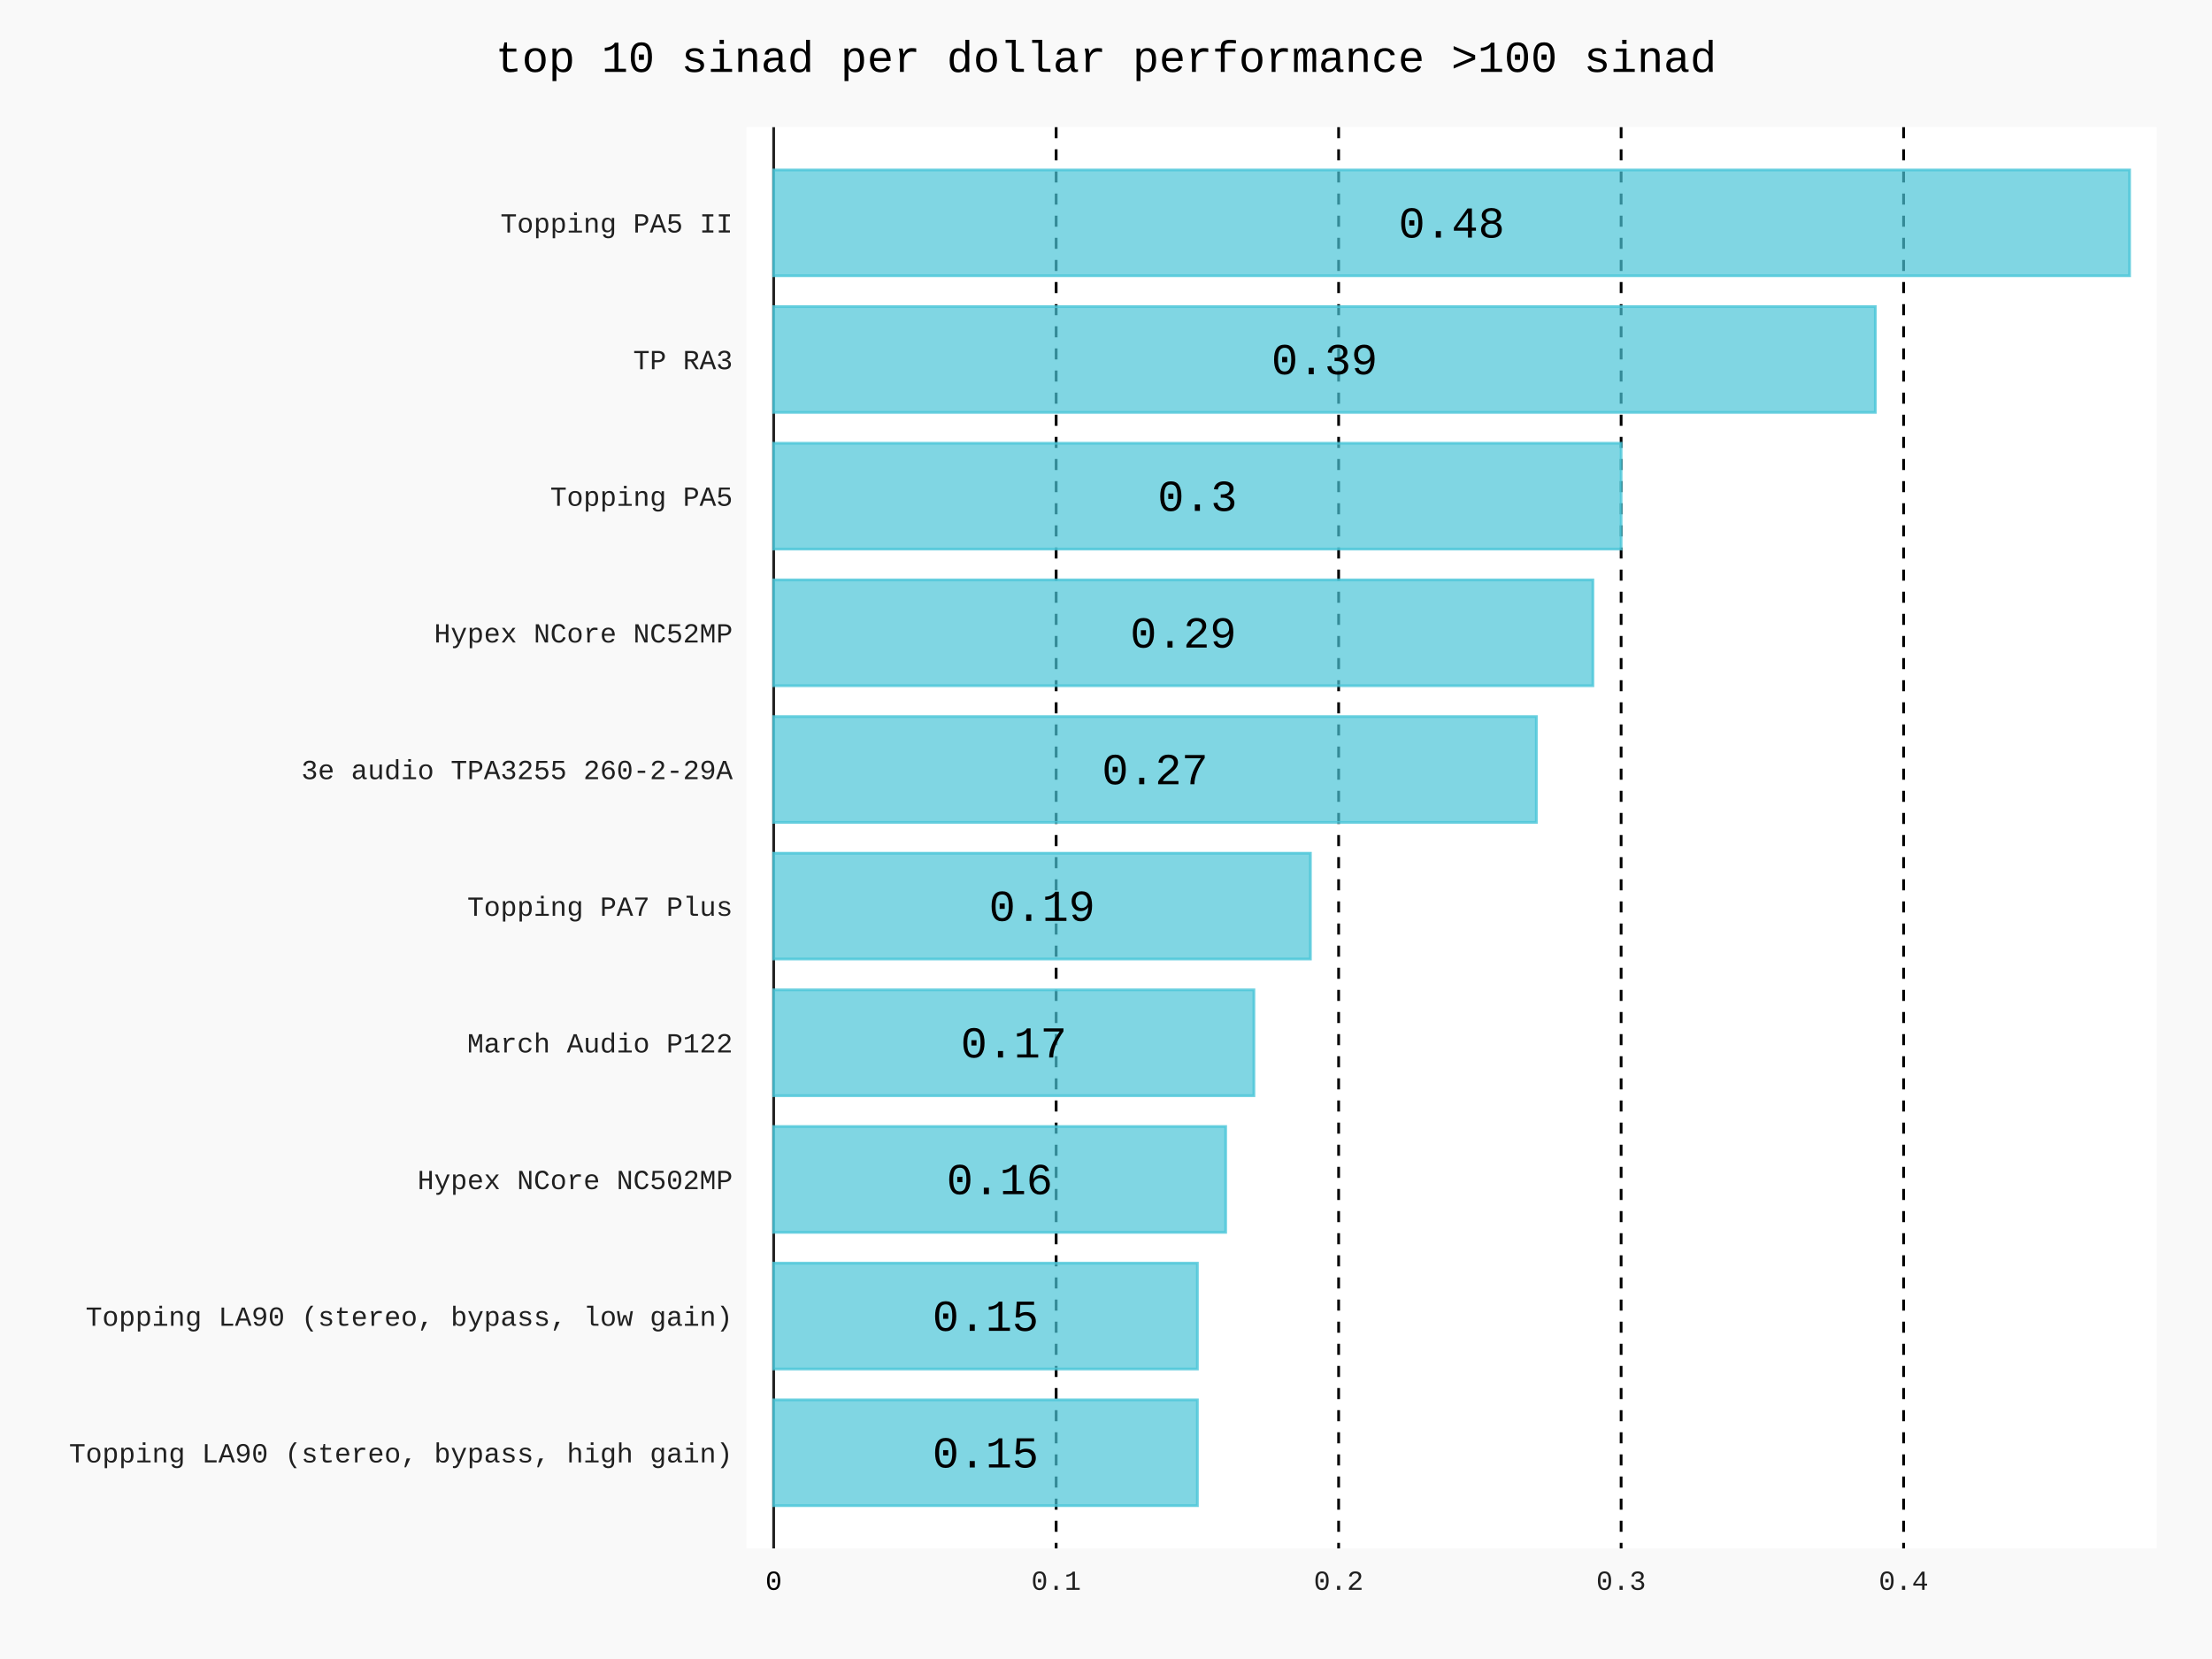
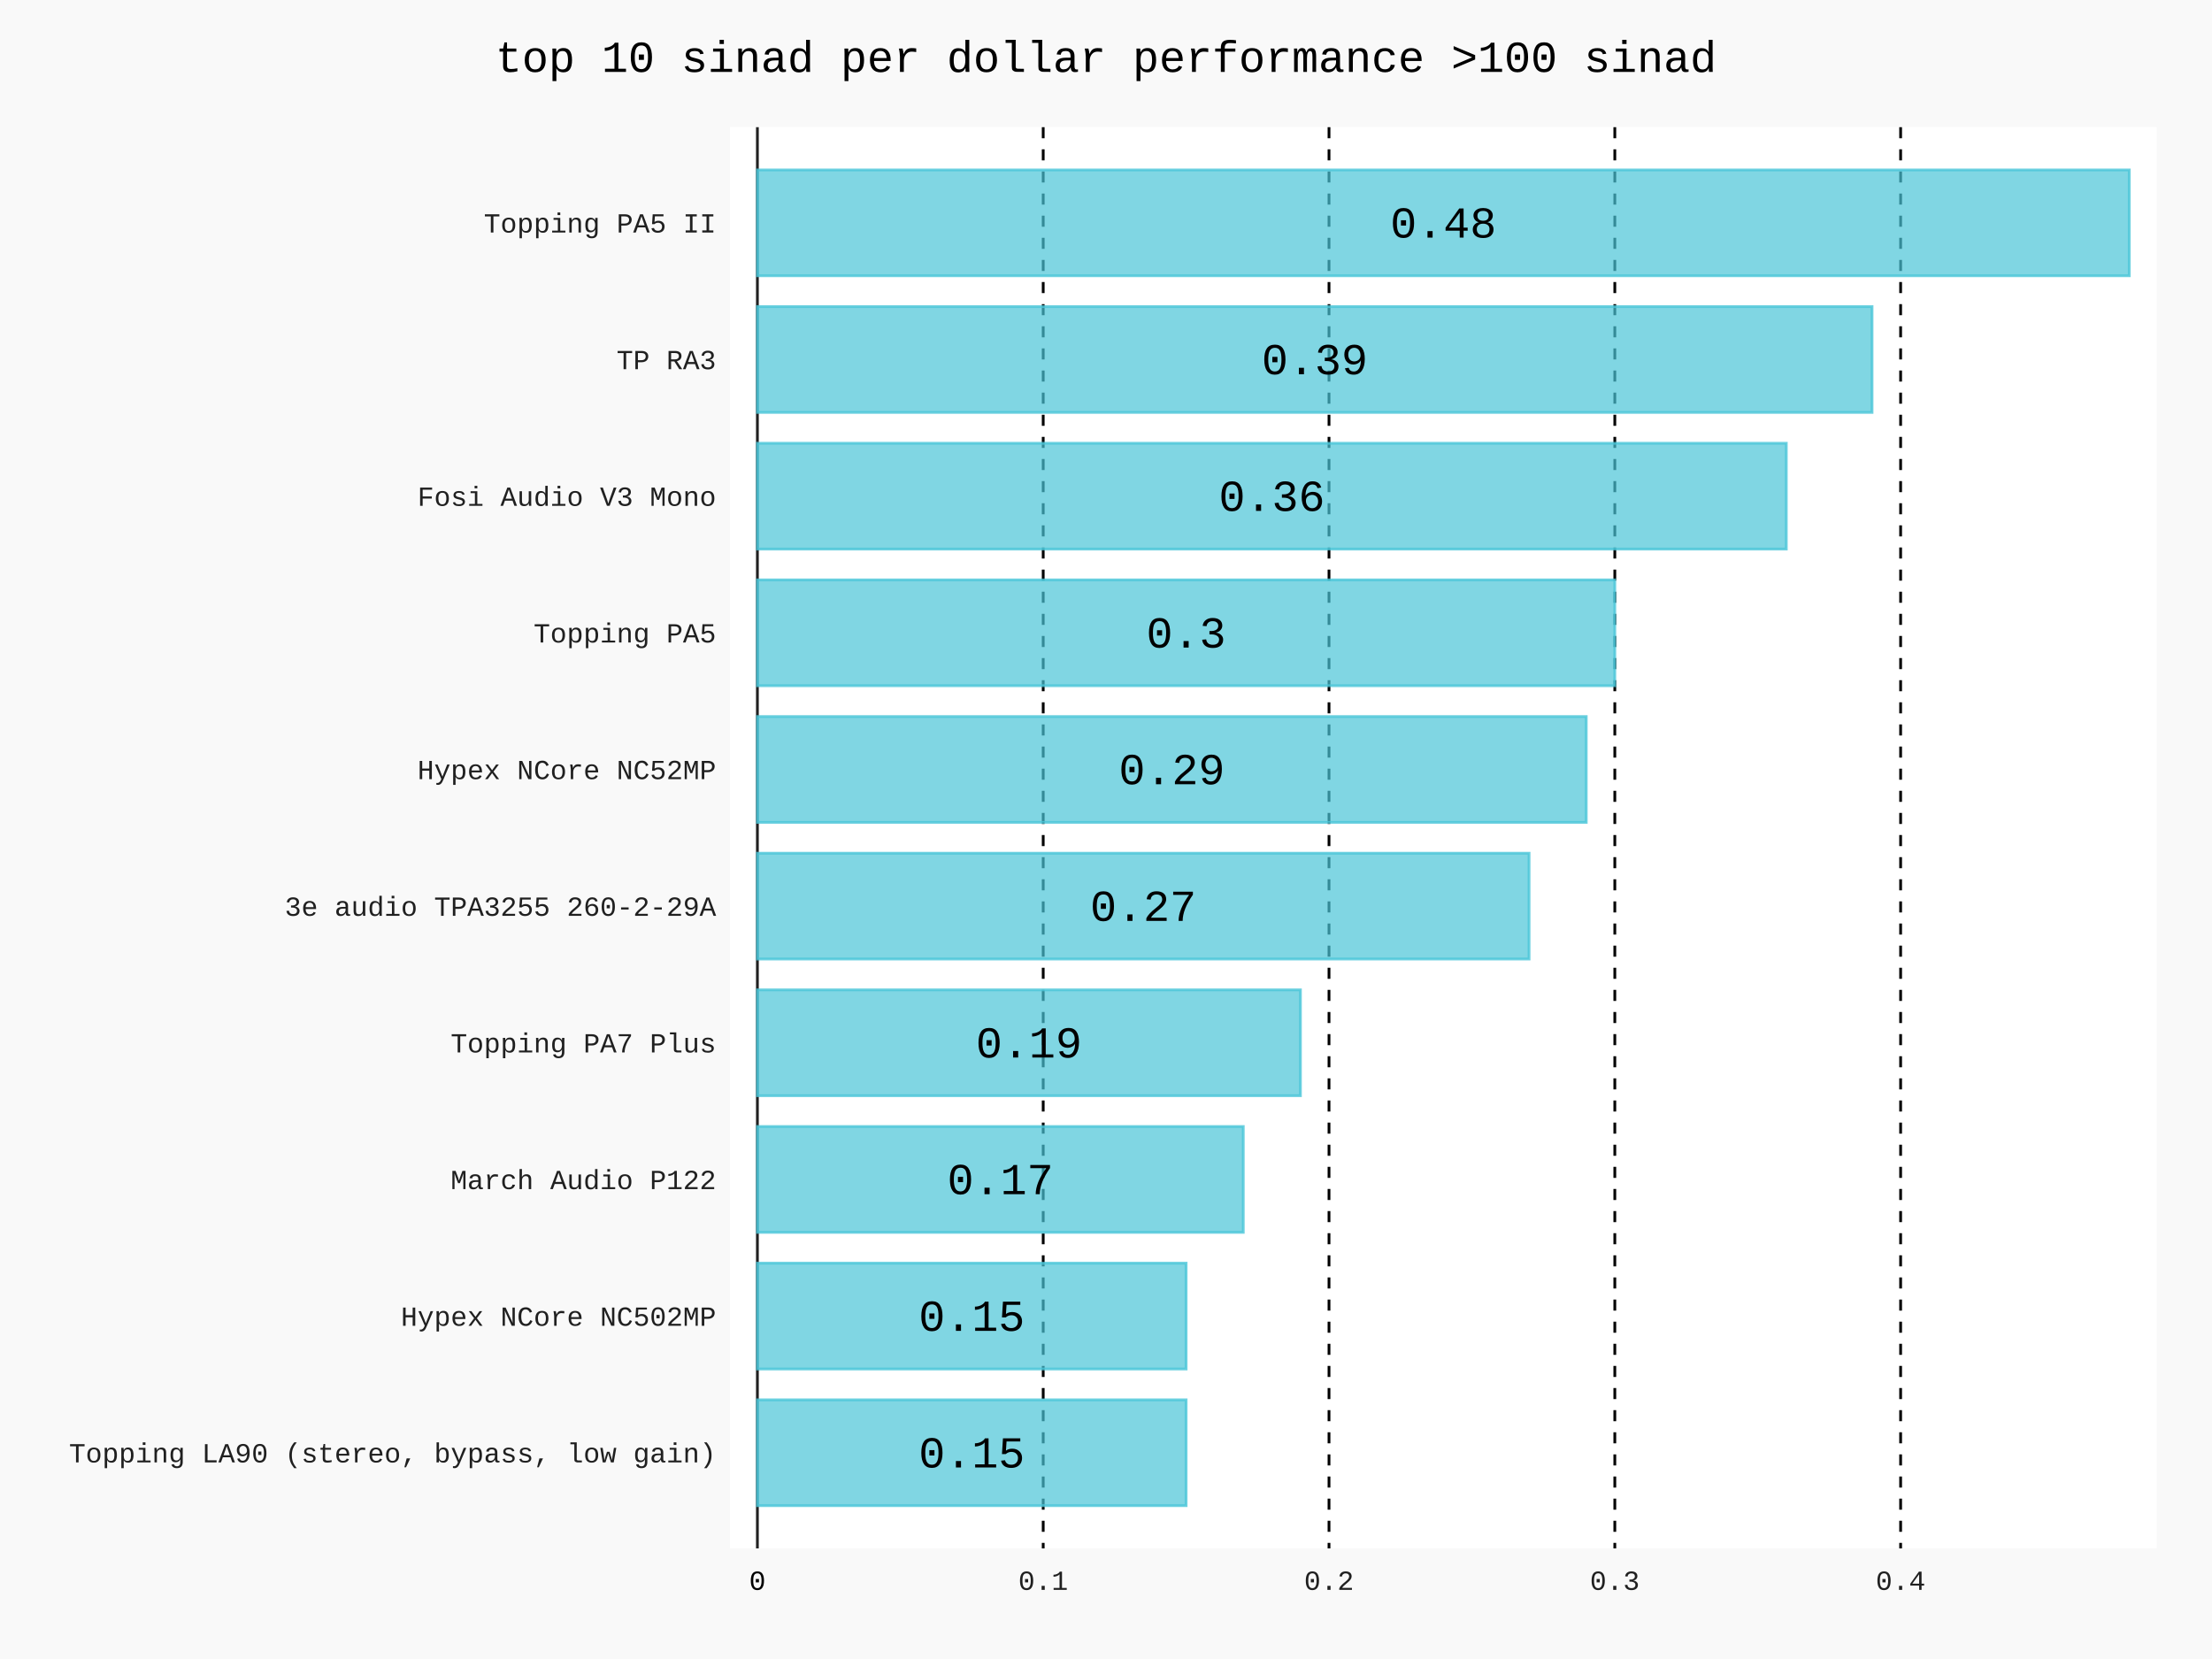
- <svg xmlns="http://www.w3.org/2000/svg" id="chart-605d14b0-ffd6-41cd-99b6-a928a4be88fc" class="pygal-chart" viewBox="0 0 800 600">
+ <svg xmlns="http://www.w3.org/2000/svg" id="chart-9cc423f4-b45d-4455-bd55-ae3e6cb70715" class="pygal-chart" viewBox="0 0 800 600">
  <defs>
-     <style type="text/css">#chart-605d14b0-ffd6-41cd-99b6-a928a4be88fc{-webkit-user-select:none;-webkit-font-smoothing:antialiased;font-family:Consolas,"Liberation Mono",Menlo,Courier,monospace}#chart-605d14b0-ffd6-41cd-99b6-a928a4be88fc .title{font-family:Consolas,"Liberation Mono",Menlo,Courier,monospace;font-size:16px}#chart-605d14b0-ffd6-41cd-99b6-a928a4be88fc .legends .legend text{font-family:Consolas,"Liberation Mono",Menlo,Courier,monospace;font-size:14px}#chart-605d14b0-ffd6-41cd-99b6-a928a4be88fc .axis text{font-family:Consolas,"Liberation Mono",Menlo,Courier,monospace;font-size:10px}#chart-605d14b0-ffd6-41cd-99b6-a928a4be88fc .axis text.major{font-family:Consolas,"Liberation Mono",Menlo,Courier,monospace;font-size:10px}#chart-605d14b0-ffd6-41cd-99b6-a928a4be88fc .text-overlay text.value{font-family:Consolas,"Liberation Mono",Menlo,Courier,monospace;font-size:16px}#chart-605d14b0-ffd6-41cd-99b6-a928a4be88fc .text-overlay text.label{font-family:Consolas,"Liberation Mono",Menlo,Courier,monospace;font-size:10px}#chart-605d14b0-ffd6-41cd-99b6-a928a4be88fc .tooltip{font-family:Consolas,"Liberation Mono",Menlo,Courier,monospace;font-size:14px}#chart-605d14b0-ffd6-41cd-99b6-a928a4be88fc text.no_data{font-family:Consolas,"Liberation Mono",Menlo,Courier,monospace;font-size:64px}
- #chart-605d14b0-ffd6-41cd-99b6-a928a4be88fc{background-color:rgba(249,249,249,1)}#chart-605d14b0-ffd6-41cd-99b6-a928a4be88fc path,#chart-605d14b0-ffd6-41cd-99b6-a928a4be88fc line,#chart-605d14b0-ffd6-41cd-99b6-a928a4be88fc rect,#chart-605d14b0-ffd6-41cd-99b6-a928a4be88fc circle{-webkit-transition:150ms;-moz-transition:150ms;transition:150ms}#chart-605d14b0-ffd6-41cd-99b6-a928a4be88fc .graph &gt; .background{fill:rgba(249,249,249,1)}#chart-605d14b0-ffd6-41cd-99b6-a928a4be88fc .plot &gt; .background{fill:rgba(255,255,255,1)}#chart-605d14b0-ffd6-41cd-99b6-a928a4be88fc .graph{fill:rgba(0,0,0,.87)}#chart-605d14b0-ffd6-41cd-99b6-a928a4be88fc text.no_data{fill:rgba(0,0,0,1)}#chart-605d14b0-ffd6-41cd-99b6-a928a4be88fc .title{fill:rgba(0,0,0,1)}#chart-605d14b0-ffd6-41cd-99b6-a928a4be88fc .legends .legend text{fill:rgba(0,0,0,.87)}#chart-605d14b0-ffd6-41cd-99b6-a928a4be88fc .legends .legend:hover text{fill:rgba(0,0,0,1)}#chart-605d14b0-ffd6-41cd-99b6-a928a4be88fc .axis .line{stroke:rgba(0,0,0,1)}#chart-605d14b0-ffd6-41cd-99b6-a928a4be88fc .axis .guide.line{stroke:rgba(0,0,0,.54)}#chart-605d14b0-ffd6-41cd-99b6-a928a4be88fc .axis .major.line{stroke:rgba(0,0,0,.87)}#chart-605d14b0-ffd6-41cd-99b6-a928a4be88fc .axis text.major{fill:rgba(0,0,0,1)}#chart-605d14b0-ffd6-41cd-99b6-a928a4be88fc .axis.y .guides:hover .guide.line,#chart-605d14b0-ffd6-41cd-99b6-a928a4be88fc .line-graph .axis.x .guides:hover .guide.line,#chart-605d14b0-ffd6-41cd-99b6-a928a4be88fc .stackedline-graph .axis.x .guides:hover .guide.line,#chart-605d14b0-ffd6-41cd-99b6-a928a4be88fc .xy-graph .axis.x .guides:hover .guide.line{stroke:rgba(0,0,0,1)}#chart-605d14b0-ffd6-41cd-99b6-a928a4be88fc .axis .guides:hover text{fill:rgba(0,0,0,1)}#chart-605d14b0-ffd6-41cd-99b6-a928a4be88fc .reactive{fill-opacity:.7;stroke-opacity:.8;stroke-width:1}#chart-605d14b0-ffd6-41cd-99b6-a928a4be88fc .ci{stroke:rgba(0,0,0,.87)}#chart-605d14b0-ffd6-41cd-99b6-a928a4be88fc .reactive.active,#chart-605d14b0-ffd6-41cd-99b6-a928a4be88fc .active .reactive{fill-opacity:.8;stroke-opacity:.9;stroke-width:4}#chart-605d14b0-ffd6-41cd-99b6-a928a4be88fc .ci .reactive.active{stroke-width:1.5}#chart-605d14b0-ffd6-41cd-99b6-a928a4be88fc .series text{fill:rgba(0,0,0,1)}#chart-605d14b0-ffd6-41cd-99b6-a928a4be88fc .tooltip rect{fill:rgba(255,255,255,1);stroke:rgba(0,0,0,1);-webkit-transition:opacity 150ms;-moz-transition:opacity 150ms;transition:opacity 150ms}#chart-605d14b0-ffd6-41cd-99b6-a928a4be88fc .tooltip .label{fill:rgba(0,0,0,.87)}#chart-605d14b0-ffd6-41cd-99b6-a928a4be88fc .tooltip .label{fill:rgba(0,0,0,.87)}#chart-605d14b0-ffd6-41cd-99b6-a928a4be88fc .tooltip .legend{font-size:.8em;fill:rgba(0,0,0,.54)}#chart-605d14b0-ffd6-41cd-99b6-a928a4be88fc .tooltip .x_label{font-size:.6em;fill:rgba(0,0,0,1)}#chart-605d14b0-ffd6-41cd-99b6-a928a4be88fc .tooltip .xlink{font-size:.5em;text-decoration:underline}#chart-605d14b0-ffd6-41cd-99b6-a928a4be88fc .tooltip .value{font-size:1.5em}#chart-605d14b0-ffd6-41cd-99b6-a928a4be88fc .bound{font-size:.5em}#chart-605d14b0-ffd6-41cd-99b6-a928a4be88fc .max-value{font-size:.75em;fill:rgba(0,0,0,.54)}#chart-605d14b0-ffd6-41cd-99b6-a928a4be88fc .map-element{fill:rgba(255,255,255,1);stroke:rgba(0,0,0,.54) !important}#chart-605d14b0-ffd6-41cd-99b6-a928a4be88fc .map-element .reactive{fill-opacity:inherit;stroke-opacity:inherit}#chart-605d14b0-ffd6-41cd-99b6-a928a4be88fc .color-0,#chart-605d14b0-ffd6-41cd-99b6-a928a4be88fc .color-0 a:visited{stroke:#4AC5D8;fill:#4AC5D8}#chart-605d14b0-ffd6-41cd-99b6-a928a4be88fc .text-overlay .color-0 text{fill:black}
- #chart-605d14b0-ffd6-41cd-99b6-a928a4be88fc text.no_data{text-anchor:middle}#chart-605d14b0-ffd6-41cd-99b6-a928a4be88fc .guide.line{fill:none}#chart-605d14b0-ffd6-41cd-99b6-a928a4be88fc .centered{text-anchor:middle}#chart-605d14b0-ffd6-41cd-99b6-a928a4be88fc .title{text-anchor:middle}#chart-605d14b0-ffd6-41cd-99b6-a928a4be88fc .legends .legend text{fill-opacity:1}#chart-605d14b0-ffd6-41cd-99b6-a928a4be88fc .axis.x text{text-anchor:middle}#chart-605d14b0-ffd6-41cd-99b6-a928a4be88fc .axis.x:not(.web) text[transform]{text-anchor:start}#chart-605d14b0-ffd6-41cd-99b6-a928a4be88fc .axis.x:not(.web) text[transform].backwards{text-anchor:end}#chart-605d14b0-ffd6-41cd-99b6-a928a4be88fc .axis.y text{text-anchor:end}#chart-605d14b0-ffd6-41cd-99b6-a928a4be88fc .axis.y text[transform].backwards{text-anchor:start}#chart-605d14b0-ffd6-41cd-99b6-a928a4be88fc .axis.y2 text{text-anchor:start}#chart-605d14b0-ffd6-41cd-99b6-a928a4be88fc .axis.y2 text[transform].backwards{text-anchor:end}#chart-605d14b0-ffd6-41cd-99b6-a928a4be88fc .axis .guide.line{stroke-dasharray:4,4;stroke:black}#chart-605d14b0-ffd6-41cd-99b6-a928a4be88fc .axis .major.guide.line{stroke-dasharray:6,6;stroke:black}#chart-605d14b0-ffd6-41cd-99b6-a928a4be88fc .horizontal .axis.y .guide.line,#chart-605d14b0-ffd6-41cd-99b6-a928a4be88fc .horizontal .axis.y2 .guide.line,#chart-605d14b0-ffd6-41cd-99b6-a928a4be88fc .vertical .axis.x .guide.line{opacity:0}#chart-605d14b0-ffd6-41cd-99b6-a928a4be88fc .horizontal .axis.always_show .guide.line,#chart-605d14b0-ffd6-41cd-99b6-a928a4be88fc .vertical .axis.always_show .guide.line{opacity:1 !important}#chart-605d14b0-ffd6-41cd-99b6-a928a4be88fc .axis.y .guides:hover .guide.line,#chart-605d14b0-ffd6-41cd-99b6-a928a4be88fc .axis.y2 .guides:hover .guide.line,#chart-605d14b0-ffd6-41cd-99b6-a928a4be88fc .axis.x .guides:hover .guide.line{opacity:1}#chart-605d14b0-ffd6-41cd-99b6-a928a4be88fc .axis .guides:hover text{opacity:1}#chart-605d14b0-ffd6-41cd-99b6-a928a4be88fc .nofill{fill:none}#chart-605d14b0-ffd6-41cd-99b6-a928a4be88fc .subtle-fill{fill-opacity:.2}#chart-605d14b0-ffd6-41cd-99b6-a928a4be88fc .dot{stroke-width:1px;fill-opacity:1;stroke-opacity:1}#chart-605d14b0-ffd6-41cd-99b6-a928a4be88fc .dot.active{stroke-width:5px}#chart-605d14b0-ffd6-41cd-99b6-a928a4be88fc .dot.negative{fill:transparent}#chart-605d14b0-ffd6-41cd-99b6-a928a4be88fc text,#chart-605d14b0-ffd6-41cd-99b6-a928a4be88fc tspan{stroke:none !important}#chart-605d14b0-ffd6-41cd-99b6-a928a4be88fc .series text.active{opacity:1}#chart-605d14b0-ffd6-41cd-99b6-a928a4be88fc .tooltip rect{fill-opacity:.95;stroke-width:.5}#chart-605d14b0-ffd6-41cd-99b6-a928a4be88fc .tooltip text{fill-opacity:1}#chart-605d14b0-ffd6-41cd-99b6-a928a4be88fc .showable{visibility:hidden}#chart-605d14b0-ffd6-41cd-99b6-a928a4be88fc .showable.shown{visibility:visible}#chart-605d14b0-ffd6-41cd-99b6-a928a4be88fc .gauge-background{fill:rgba(229,229,229,1);stroke:none}#chart-605d14b0-ffd6-41cd-99b6-a928a4be88fc .bg-lines{stroke:rgba(249,249,249,1);stroke-width:2px}</style>
+     <style type="text/css">#chart-9cc423f4-b45d-4455-bd55-ae3e6cb70715{-webkit-user-select:none;-webkit-font-smoothing:antialiased;font-family:Consolas,"Liberation Mono",Menlo,Courier,monospace}#chart-9cc423f4-b45d-4455-bd55-ae3e6cb70715 .title{font-family:Consolas,"Liberation Mono",Menlo,Courier,monospace;font-size:16px}#chart-9cc423f4-b45d-4455-bd55-ae3e6cb70715 .legends .legend text{font-family:Consolas,"Liberation Mono",Menlo,Courier,monospace;font-size:14px}#chart-9cc423f4-b45d-4455-bd55-ae3e6cb70715 .axis text{font-family:Consolas,"Liberation Mono",Menlo,Courier,monospace;font-size:10px}#chart-9cc423f4-b45d-4455-bd55-ae3e6cb70715 .axis text.major{font-family:Consolas,"Liberation Mono",Menlo,Courier,monospace;font-size:10px}#chart-9cc423f4-b45d-4455-bd55-ae3e6cb70715 .text-overlay text.value{font-family:Consolas,"Liberation Mono",Menlo,Courier,monospace;font-size:16px}#chart-9cc423f4-b45d-4455-bd55-ae3e6cb70715 .text-overlay text.label{font-family:Consolas,"Liberation Mono",Menlo,Courier,monospace;font-size:10px}#chart-9cc423f4-b45d-4455-bd55-ae3e6cb70715 .tooltip{font-family:Consolas,"Liberation Mono",Menlo,Courier,monospace;font-size:14px}#chart-9cc423f4-b45d-4455-bd55-ae3e6cb70715 text.no_data{font-family:Consolas,"Liberation Mono",Menlo,Courier,monospace;font-size:64px}
+ #chart-9cc423f4-b45d-4455-bd55-ae3e6cb70715{background-color:rgba(249,249,249,1)}#chart-9cc423f4-b45d-4455-bd55-ae3e6cb70715 path,#chart-9cc423f4-b45d-4455-bd55-ae3e6cb70715 line,#chart-9cc423f4-b45d-4455-bd55-ae3e6cb70715 rect,#chart-9cc423f4-b45d-4455-bd55-ae3e6cb70715 circle{-webkit-transition:150ms;-moz-transition:150ms;transition:150ms}#chart-9cc423f4-b45d-4455-bd55-ae3e6cb70715 .graph &gt; .background{fill:rgba(249,249,249,1)}#chart-9cc423f4-b45d-4455-bd55-ae3e6cb70715 .plot &gt; .background{fill:rgba(255,255,255,1)}#chart-9cc423f4-b45d-4455-bd55-ae3e6cb70715 .graph{fill:rgba(0,0,0,.87)}#chart-9cc423f4-b45d-4455-bd55-ae3e6cb70715 text.no_data{fill:rgba(0,0,0,1)}#chart-9cc423f4-b45d-4455-bd55-ae3e6cb70715 .title{fill:rgba(0,0,0,1)}#chart-9cc423f4-b45d-4455-bd55-ae3e6cb70715 .legends .legend text{fill:rgba(0,0,0,.87)}#chart-9cc423f4-b45d-4455-bd55-ae3e6cb70715 .legends .legend:hover text{fill:rgba(0,0,0,1)}#chart-9cc423f4-b45d-4455-bd55-ae3e6cb70715 .axis .line{stroke:rgba(0,0,0,1)}#chart-9cc423f4-b45d-4455-bd55-ae3e6cb70715 .axis .guide.line{stroke:rgba(0,0,0,.54)}#chart-9cc423f4-b45d-4455-bd55-ae3e6cb70715 .axis .major.line{stroke:rgba(0,0,0,.87)}#chart-9cc423f4-b45d-4455-bd55-ae3e6cb70715 .axis text.major{fill:rgba(0,0,0,1)}#chart-9cc423f4-b45d-4455-bd55-ae3e6cb70715 .axis.y .guides:hover .guide.line,#chart-9cc423f4-b45d-4455-bd55-ae3e6cb70715 .line-graph .axis.x .guides:hover .guide.line,#chart-9cc423f4-b45d-4455-bd55-ae3e6cb70715 .stackedline-graph .axis.x .guides:hover .guide.line,#chart-9cc423f4-b45d-4455-bd55-ae3e6cb70715 .xy-graph .axis.x .guides:hover .guide.line{stroke:rgba(0,0,0,1)}#chart-9cc423f4-b45d-4455-bd55-ae3e6cb70715 .axis .guides:hover text{fill:rgba(0,0,0,1)}#chart-9cc423f4-b45d-4455-bd55-ae3e6cb70715 .reactive{fill-opacity:.7;stroke-opacity:.8;stroke-width:1}#chart-9cc423f4-b45d-4455-bd55-ae3e6cb70715 .ci{stroke:rgba(0,0,0,.87)}#chart-9cc423f4-b45d-4455-bd55-ae3e6cb70715 .reactive.active,#chart-9cc423f4-b45d-4455-bd55-ae3e6cb70715 .active .reactive{fill-opacity:.8;stroke-opacity:.9;stroke-width:4}#chart-9cc423f4-b45d-4455-bd55-ae3e6cb70715 .ci .reactive.active{stroke-width:1.5}#chart-9cc423f4-b45d-4455-bd55-ae3e6cb70715 .series text{fill:rgba(0,0,0,1)}#chart-9cc423f4-b45d-4455-bd55-ae3e6cb70715 .tooltip rect{fill:rgba(255,255,255,1);stroke:rgba(0,0,0,1);-webkit-transition:opacity 150ms;-moz-transition:opacity 150ms;transition:opacity 150ms}#chart-9cc423f4-b45d-4455-bd55-ae3e6cb70715 .tooltip .label{fill:rgba(0,0,0,.87)}#chart-9cc423f4-b45d-4455-bd55-ae3e6cb70715 .tooltip .label{fill:rgba(0,0,0,.87)}#chart-9cc423f4-b45d-4455-bd55-ae3e6cb70715 .tooltip .legend{font-size:.8em;fill:rgba(0,0,0,.54)}#chart-9cc423f4-b45d-4455-bd55-ae3e6cb70715 .tooltip .x_label{font-size:.6em;fill:rgba(0,0,0,1)}#chart-9cc423f4-b45d-4455-bd55-ae3e6cb70715 .tooltip .xlink{font-size:.5em;text-decoration:underline}#chart-9cc423f4-b45d-4455-bd55-ae3e6cb70715 .tooltip .value{font-size:1.5em}#chart-9cc423f4-b45d-4455-bd55-ae3e6cb70715 .bound{font-size:.5em}#chart-9cc423f4-b45d-4455-bd55-ae3e6cb70715 .max-value{font-size:.75em;fill:rgba(0,0,0,.54)}#chart-9cc423f4-b45d-4455-bd55-ae3e6cb70715 .map-element{fill:rgba(255,255,255,1);stroke:rgba(0,0,0,.54) !important}#chart-9cc423f4-b45d-4455-bd55-ae3e6cb70715 .map-element .reactive{fill-opacity:inherit;stroke-opacity:inherit}#chart-9cc423f4-b45d-4455-bd55-ae3e6cb70715 .color-0,#chart-9cc423f4-b45d-4455-bd55-ae3e6cb70715 .color-0 a:visited{stroke:#4AC5D8;fill:#4AC5D8}#chart-9cc423f4-b45d-4455-bd55-ae3e6cb70715 .text-overlay .color-0 text{fill:black}
+ #chart-9cc423f4-b45d-4455-bd55-ae3e6cb70715 text.no_data{text-anchor:middle}#chart-9cc423f4-b45d-4455-bd55-ae3e6cb70715 .guide.line{fill:none}#chart-9cc423f4-b45d-4455-bd55-ae3e6cb70715 .centered{text-anchor:middle}#chart-9cc423f4-b45d-4455-bd55-ae3e6cb70715 .title{text-anchor:middle}#chart-9cc423f4-b45d-4455-bd55-ae3e6cb70715 .legends .legend text{fill-opacity:1}#chart-9cc423f4-b45d-4455-bd55-ae3e6cb70715 .axis.x text{text-anchor:middle}#chart-9cc423f4-b45d-4455-bd55-ae3e6cb70715 .axis.x:not(.web) text[transform]{text-anchor:start}#chart-9cc423f4-b45d-4455-bd55-ae3e6cb70715 .axis.x:not(.web) text[transform].backwards{text-anchor:end}#chart-9cc423f4-b45d-4455-bd55-ae3e6cb70715 .axis.y text{text-anchor:end}#chart-9cc423f4-b45d-4455-bd55-ae3e6cb70715 .axis.y text[transform].backwards{text-anchor:start}#chart-9cc423f4-b45d-4455-bd55-ae3e6cb70715 .axis.y2 text{text-anchor:start}#chart-9cc423f4-b45d-4455-bd55-ae3e6cb70715 .axis.y2 text[transform].backwards{text-anchor:end}#chart-9cc423f4-b45d-4455-bd55-ae3e6cb70715 .axis .guide.line{stroke-dasharray:4,4;stroke:black}#chart-9cc423f4-b45d-4455-bd55-ae3e6cb70715 .axis .major.guide.line{stroke-dasharray:6,6;stroke:black}#chart-9cc423f4-b45d-4455-bd55-ae3e6cb70715 .horizontal .axis.y .guide.line,#chart-9cc423f4-b45d-4455-bd55-ae3e6cb70715 .horizontal .axis.y2 .guide.line,#chart-9cc423f4-b45d-4455-bd55-ae3e6cb70715 .vertical .axis.x .guide.line{opacity:0}#chart-9cc423f4-b45d-4455-bd55-ae3e6cb70715 .horizontal .axis.always_show .guide.line,#chart-9cc423f4-b45d-4455-bd55-ae3e6cb70715 .vertical .axis.always_show .guide.line{opacity:1 !important}#chart-9cc423f4-b45d-4455-bd55-ae3e6cb70715 .axis.y .guides:hover .guide.line,#chart-9cc423f4-b45d-4455-bd55-ae3e6cb70715 .axis.y2 .guides:hover .guide.line,#chart-9cc423f4-b45d-4455-bd55-ae3e6cb70715 .axis.x .guides:hover .guide.line{opacity:1}#chart-9cc423f4-b45d-4455-bd55-ae3e6cb70715 .axis .guides:hover text{opacity:1}#chart-9cc423f4-b45d-4455-bd55-ae3e6cb70715 .nofill{fill:none}#chart-9cc423f4-b45d-4455-bd55-ae3e6cb70715 .subtle-fill{fill-opacity:.2}#chart-9cc423f4-b45d-4455-bd55-ae3e6cb70715 .dot{stroke-width:1px;fill-opacity:1;stroke-opacity:1}#chart-9cc423f4-b45d-4455-bd55-ae3e6cb70715 .dot.active{stroke-width:5px}#chart-9cc423f4-b45d-4455-bd55-ae3e6cb70715 .dot.negative{fill:transparent}#chart-9cc423f4-b45d-4455-bd55-ae3e6cb70715 text,#chart-9cc423f4-b45d-4455-bd55-ae3e6cb70715 tspan{stroke:none !important}#chart-9cc423f4-b45d-4455-bd55-ae3e6cb70715 .series text.active{opacity:1}#chart-9cc423f4-b45d-4455-bd55-ae3e6cb70715 .tooltip rect{fill-opacity:.95;stroke-width:.5}#chart-9cc423f4-b45d-4455-bd55-ae3e6cb70715 .tooltip text{fill-opacity:1}#chart-9cc423f4-b45d-4455-bd55-ae3e6cb70715 .showable{visibility:hidden}#chart-9cc423f4-b45d-4455-bd55-ae3e6cb70715 .showable.shown{visibility:visible}#chart-9cc423f4-b45d-4455-bd55-ae3e6cb70715 .gauge-background{fill:rgba(229,229,229,1);stroke:none}#chart-9cc423f4-b45d-4455-bd55-ae3e6cb70715 .bg-lines{stroke:rgba(249,249,249,1);stroke-width:2px}</style>
  </defs>
  <g class="graph horizontalbar-graph horizontal">
    <rect x="0" y="0" width="800" height="600" class="background" />
-     <g transform="translate(270, 46)" class="plot">
-       <rect x="0" y="0" width="510.0" height="514" class="background" />
+     <g transform="translate(264, 46)" class="plot">
+       <rect x="0" y="0" width="516.0" height="514" class="background" />
      <g class="axis y">
        <g class="guides">
-           <text x="-5" y="482.904" class="">Topping LA90 (stereo, bypass, high gain)</text>
+           <text x="-5" y="482.904" class="">Topping LA90 (stereo, bypass, low gain)</text>
        </g>
        <g class="guides">
-           <text x="-5" y="433.481" class="">Topping LA90 (stereo, bypass, low gain)</text>
+           <text x="-5" y="433.481" class="">Hypex NCore NC502MP</text>
        </g>
        <g class="guides">
-           <text x="-5" y="384.058" class="">Hypex NCore NC502MP</text>
+           <text x="-5" y="384.058" class="">March Audio P122</text>
        </g>
        <g class="guides">
-           <text x="-5" y="334.635" class="">March Audio P122</text>
+           <text x="-5" y="334.635" class="">Topping PA7 Plus</text>
        </g>
        <g class="guides">
-           <text x="-5" y="285.212" class="">Topping PA7 Plus</text>
+           <text x="-5" y="285.212" class="">3e audio TPA3255 260-2-29A</text>
        </g>
        <g class="guides">
-           <text x="-5" y="235.788" class="">3e audio TPA3255 260-2-29A</text>
+           <text x="-5" y="235.788" class="">Hypex NCore NC52MP</text>
        </g>
        <g class="guides">
-           <text x="-5" y="186.365" class="">Hypex NCore NC52MP</text>
+           <text x="-5" y="186.365" class="">Topping PA5</text>
        </g>
        <g class="guides">
-           <text x="-5" y="136.942" class="">Topping PA5</text>
+           <text x="-5" y="136.942" class="">Fosi Audio V3 Mono</text>
        </g>
        <g class="guides">
          <text x="-5" y="87.519" class="">TP RA3</text>
        </g>
        <g class="guides">
          <text x="-5" y="38.096" class="">Topping PA5 II</text>
        </g>
      </g>
      <g class="axis x always_show">
        <g class="guides">
-           <path d="M9.808 0 v514" class="axis major line" />
-           <text x="9.808" y="529.0" class="major">0</text>
+           <path d="M9.923 0 v514" class="axis major line" />
+           <text x="9.923" y="529.0" class="major">0</text>
        </g>
        <g class="guides">
-           <path d="M111.971 0 v514" class="guide line" />
-           <text x="111.971" y="529.0" class="">0.1</text>
+           <path d="M113.288 0 v514" class="guide line" />
+           <text x="113.288" y="529.0" class="">0.1</text>
        </g>
        <g class="guides">
-           <path d="M214.135 0 v514" class="guide line" />
-           <text x="214.135" y="529.0" class="">0.2</text>
+           <path d="M216.654 0 v514" class="guide line" />
+           <text x="216.654" y="529.0" class="">0.2</text>
        </g>
        <g class="guides">
-           <path d="M316.298 0 v514" class="guide line" />
-           <text x="316.298" y="529.0" class="">0.3</text>
+           <path d="M320.019 0 v514" class="guide line" />
+           <text x="320.019" y="529.0" class="">0.3</text>
        </g>
        <g class="guides">
-           <path d="M418.462 0 v514" class="guide line" />
-           <text x="418.462" y="529.0" class="">0.4</text>
+           <path d="M423.385 0 v514" class="guide line" />
+           <text x="423.385" y="529.0" class="">0.4</text>
        </g>
      </g>
      <g class="series serie-0 color-0">
        <g class="bars">
          <g class="bar">
-             <rect x="9.808" y="460.267" rx="0" ry="0" width="153.245" height="38.273" class="rect reactive tooltip-trigger" />
+             <rect x="9.923" y="460.267" rx="0" ry="0" width="155.048" height="38.273" class="rect reactive tooltip-trigger" />
          </g>
          <g class="bar">
-             <rect x="9.808" y="410.844" rx="0" ry="0" width="153.245" height="38.273" class="rect reactive tooltip-trigger" />
+             <rect x="9.923" y="410.844" rx="0" ry="0" width="155.048" height="38.273" class="rect reactive tooltip-trigger" />
          </g>
          <g class="bar">
-             <rect x="9.808" y="361.421" rx="0" ry="0" width="163.462" height="38.273" class="rect reactive tooltip-trigger" />
+             <rect x="9.923" y="361.421" rx="0" ry="0" width="175.721" height="38.273" class="rect reactive tooltip-trigger" />
          </g>
          <g class="bar">
-             <rect x="9.808" y="311.998" rx="0" ry="0" width="173.678" height="38.273" class="rect reactive tooltip-trigger" />
+             <rect x="9.923" y="311.998" rx="0" ry="0" width="196.394" height="38.273" class="rect reactive tooltip-trigger" />
          </g>
          <g class="bar">
-             <rect x="9.808" y="262.575" rx="0" ry="0" width="194.111" height="38.273" class="rect reactive tooltip-trigger" />
+             <rect x="9.923" y="262.575" rx="0" ry="0" width="279.087" height="38.273" class="rect reactive tooltip-trigger" />
          </g>
          <g class="bar">
-             <rect x="9.808" y="213.152" rx="0" ry="0" width="275.841" height="38.273" class="rect reactive tooltip-trigger" />
+             <rect x="9.923" y="213.152" rx="0" ry="0" width="299.76" height="38.273" class="rect reactive tooltip-trigger" />
          </g>
          <g class="bar">
-             <rect x="9.808" y="163.729" rx="0" ry="0" width="296.274" height="38.273" class="rect reactive tooltip-trigger" />
+             <rect x="9.923" y="163.729" rx="0" ry="0" width="310.096" height="38.273" class="rect reactive tooltip-trigger" />
          </g>
          <g class="bar">
-             <rect x="9.808" y="114.306" rx="0" ry="0" width="306.49" height="38.273" class="rect reactive tooltip-trigger" />
+             <rect x="9.923" y="114.306" rx="0" ry="0" width="372.115" height="38.273" class="rect reactive tooltip-trigger" />
          </g>
          <g class="bar">
-             <rect x="9.808" y="64.883" rx="0" ry="0" width="398.438" height="38.273" class="rect reactive tooltip-trigger" />
+             <rect x="9.923" y="64.883" rx="0" ry="0" width="403.125" height="38.273" class="rect reactive tooltip-trigger" />
          </g>
          <g class="bar">
-             <rect x="9.808" y="15.46" rx="0" ry="0" width="490.385" height="38.273" class="rect reactive tooltip-trigger" />
+             <rect x="9.923" y="15.46" rx="0" ry="0" width="496.154" height="38.273" class="rect reactive tooltip-trigger" />
          </g>
        </g>
      </g>
    </g>
    <g class="titles">
      <text x="400.0" y="26" class="title plot_title">top 10 sinad per dollar performance &gt;100 sinad</text>
    </g>
-     <g transform="translate(270, 46)" class="plot overlay">
+     <g transform="translate(264, 46)" class="plot overlay">
      <g class="series serie-0 color-0" />
    </g>
-     <g transform="translate(270, 46)" class="plot text-overlay">
+     <g transform="translate(264, 46)" class="plot text-overlay">
      <g class="series serie-0 color-0">
-         <text text-anchor="middle" x="86.43" y="484.737" class="value">0.15</text>
-         <text text-anchor="middle" x="86.43" y="435.314" class="value">0.15</text>
-         <text text-anchor="middle" x="91.538" y="385.891" class="value">0.16</text>
-         <text text-anchor="middle" x="96.647" y="336.468" class="value">0.17</text>
-         <text text-anchor="middle" x="106.863" y="287.045" class="value">0.19</text>
-         <text text-anchor="middle" x="147.728" y="237.622" class="value">0.27</text>
-         <text text-anchor="middle" x="157.945" y="188.199" class="value">0.29</text>
-         <text text-anchor="middle" x="163.053" y="138.776" class="value">0.3</text>
-         <text text-anchor="middle" x="209.026" y="89.353" class="value">0.39</text>
-         <text text-anchor="middle" x="255" y="39.929" class="value">0.48</text>
+         <text text-anchor="middle" x="87.447" y="484.737" class="value">0.15</text>
+         <text text-anchor="middle" x="87.447" y="435.314" class="value">0.15</text>
+         <text text-anchor="middle" x="97.784" y="385.891" class="value">0.17</text>
+         <text text-anchor="middle" x="108.12" y="336.468" class="value">0.19</text>
+         <text text-anchor="middle" x="149.466" y="287.045" class="value">0.27</text>
+         <text text-anchor="middle" x="159.803" y="237.622" class="value">0.29</text>
+         <text text-anchor="middle" x="164.971" y="188.199" class="value">0.3</text>
+         <text text-anchor="middle" x="195.981" y="138.776" class="value">0.36</text>
+         <text text-anchor="middle" x="211.486" y="89.353" class="value">0.39</text>
+         <text text-anchor="middle" x="258.0" y="39.929" class="value">0.48</text>
      </g>
    </g>
-     <g transform="translate(270, 46)" class="plot tooltip-overlay">
+     <g transform="translate(264, 46)" class="plot tooltip-overlay">
      <g transform="translate(0 0)" style="opacity: 0" class="tooltip">
        <rect rx="0" ry="0" width="0" height="0" class="tooltip-box" />
        <g class="text" />
      </g>
    </g>
  </g>
</svg>
